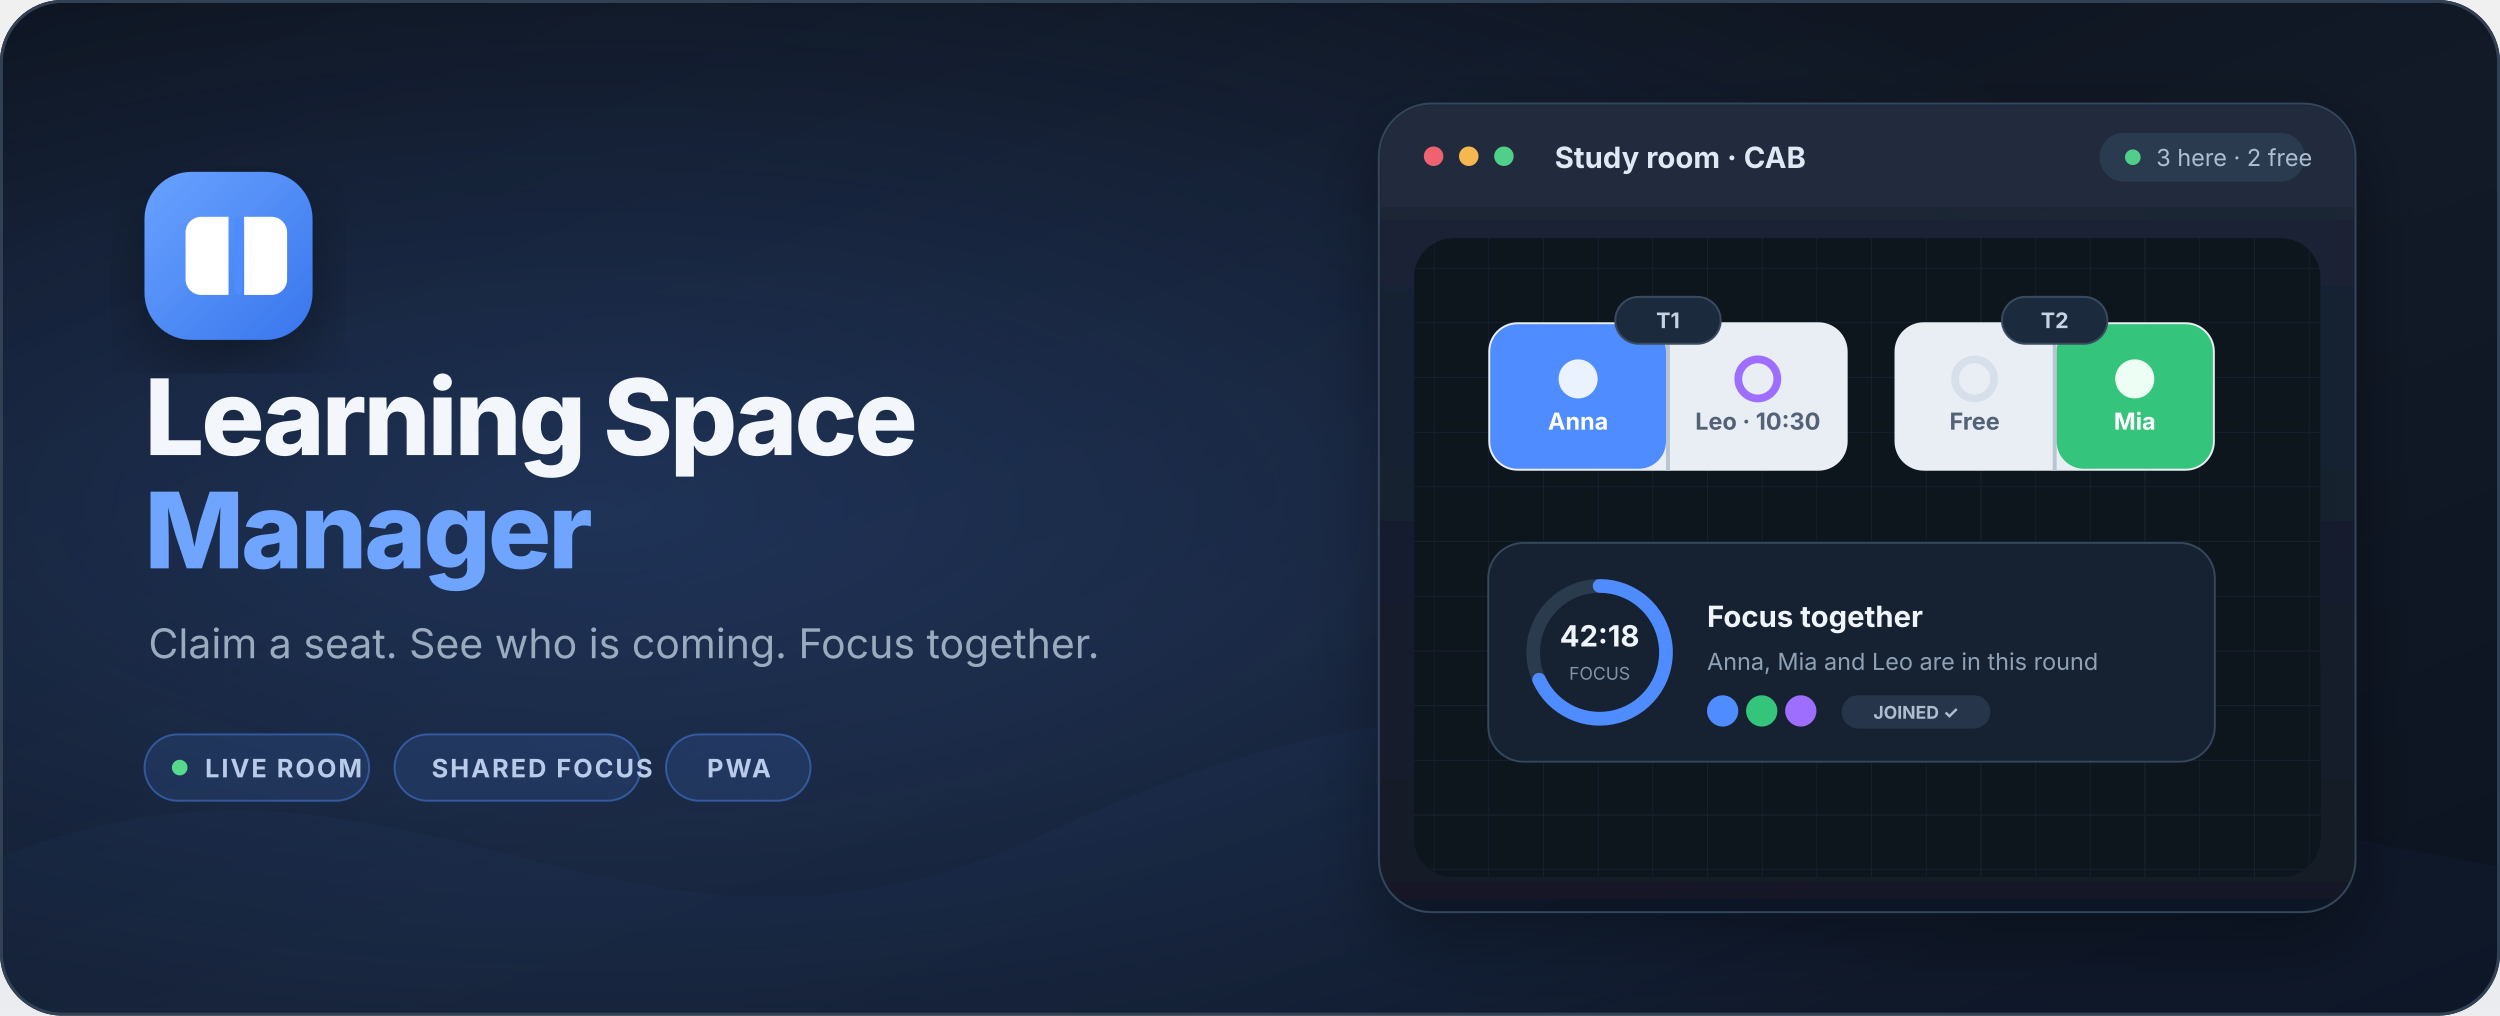
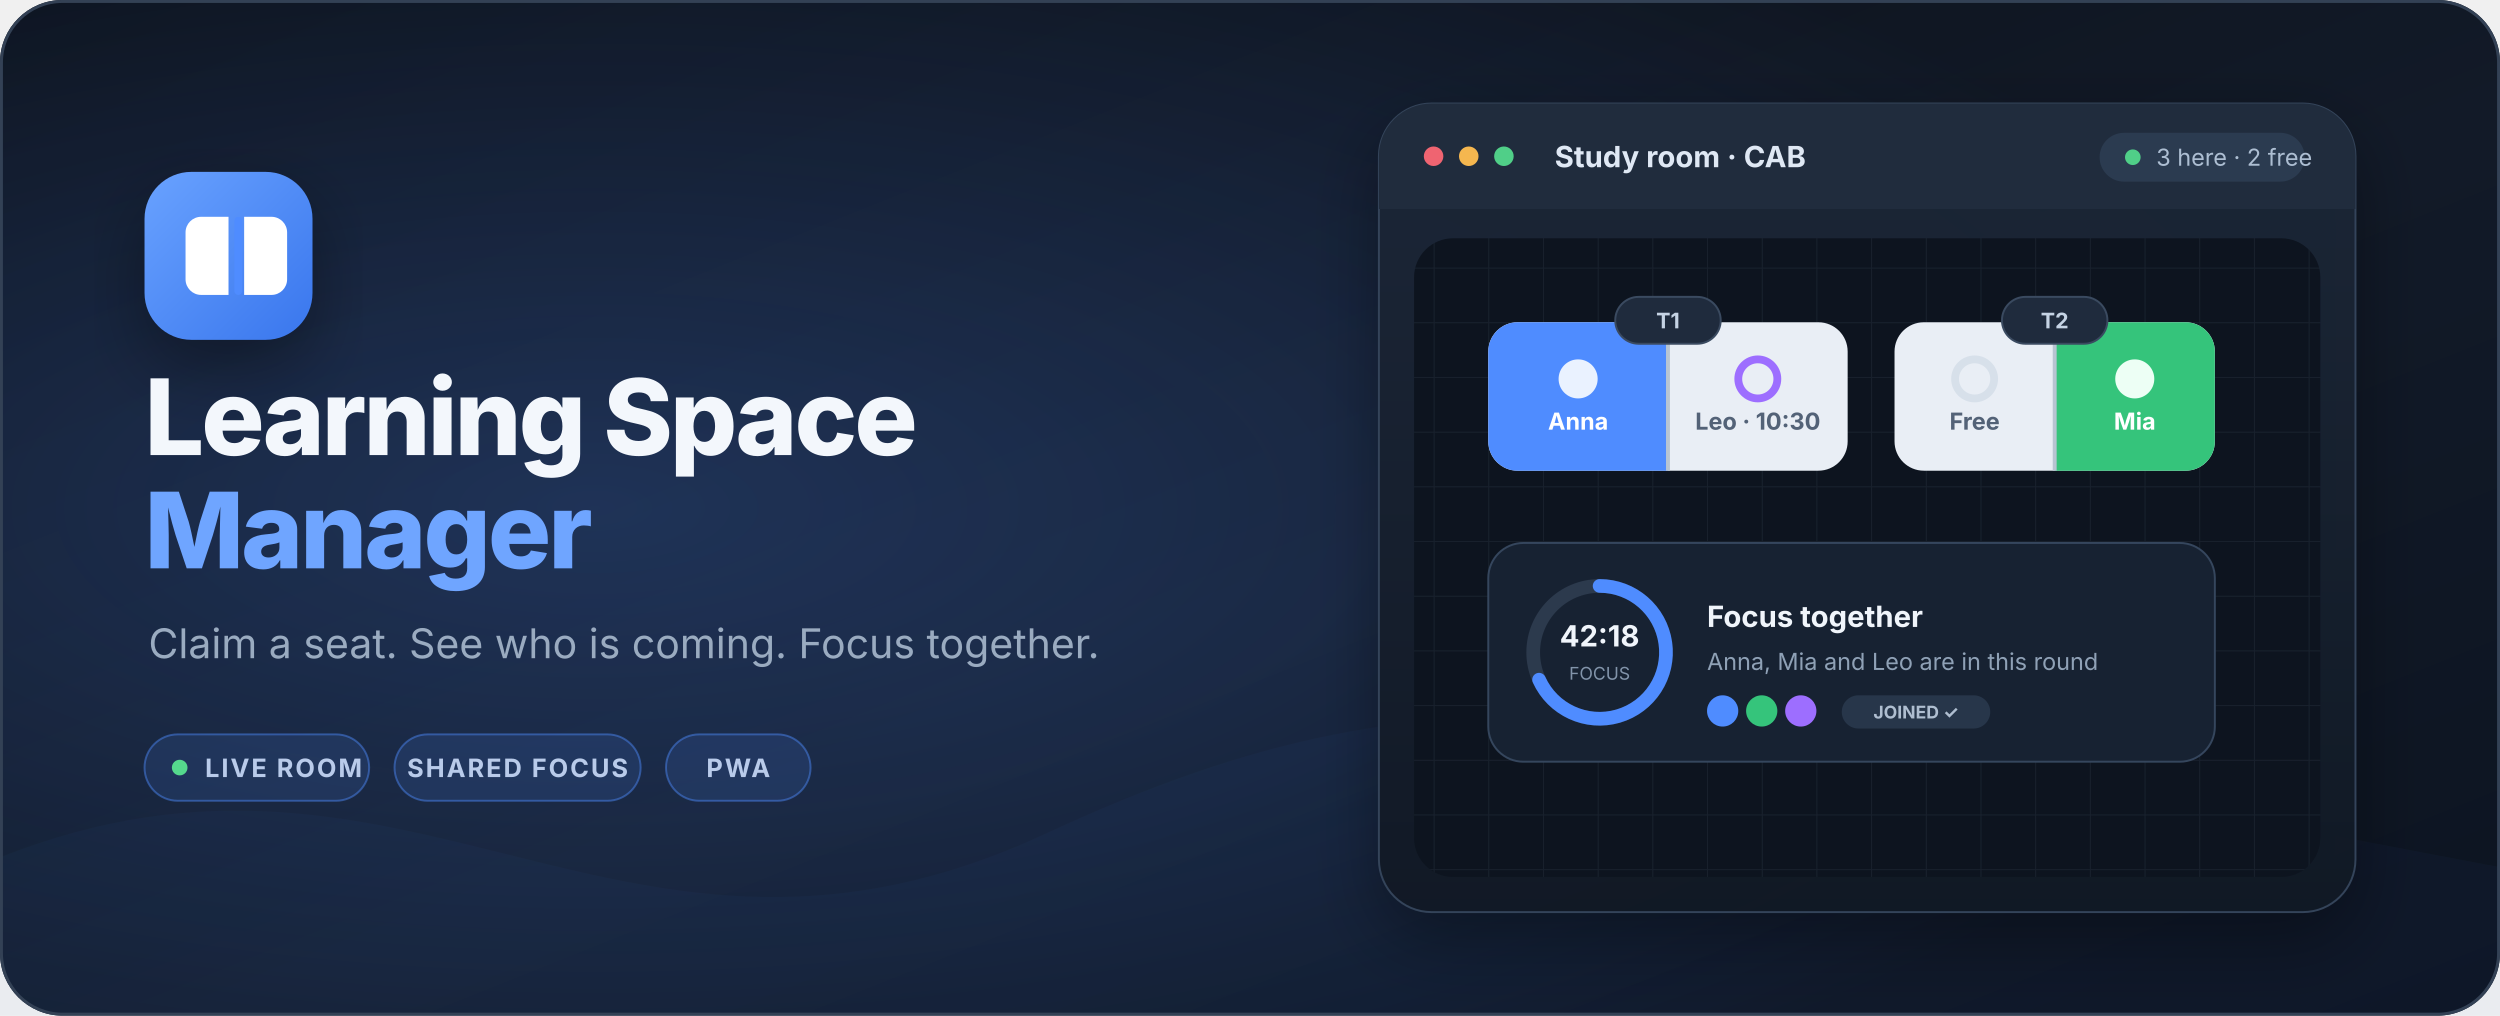
- <svg xmlns="http://www.w3.org/2000/svg" width="1280" height="520" viewBox="0 0 1280 520" role="img" aria-labelledby="title desc">
+ <svg xmlns="http://www.w3.org/2000/svg" width="1280" height="520" viewBox="0 0 1280 520" role="img" aria-labelledby="title desc" text-rendering="geometricPrecision">
  <defs>
    <linearGradient id="background" x1="0" y1="0" x2="1" y2="1">
      <stop offset="0" stop-color="#0b0f16" />
      <stop offset="0.55" stop-color="#121a28" />
      <stop offset="1" stop-color="#0c1421" />
    </linearGradient>
    <linearGradient id="brand" x1="0" y1="0" x2="1" y2="1">
      <stop offset="0" stop-color="#69a2ff" />
      <stop offset="1" stop-color="#3976ed" />
    </linearGradient>
    <linearGradient id="glass" x1="0" y1="0" x2="0" y2="1">
      <stop offset="0" stop-color="#1c2738" stop-opacity="0.96" />
      <stop offset="1" stop-color="#111925" stop-opacity="0.96" />
    </linearGradient>
    <radialGradient id="glow" cx="0.24" cy="0.5" r="0.7">
      <stop offset="0" stop-color="#4f8cff" stop-opacity="0.24" />
      <stop offset="1" stop-color="#4f8cff" stop-opacity="0" />
    </radialGradient>
    <pattern id="grid" width="28" height="28" patternUnits="userSpaceOnUse">
      <path d="M28 0H0V28" fill="none" stroke="#8ba0bd" stroke-opacity="0.09" stroke-width="1" />
    </pattern>
-     <filter id="shadow" x="-20%" y="-20%" width="140%" height="140%">
-       <feDropShadow dx="0" dy="14" stdDeviation="18" flood-color="#000" flood-opacity="0.35" />
+     <filter id="shadow" x="-30%" y="-30%" width="160%" height="180%" color-interpolation-filters="sRGB">
+       <feGaussianBlur in="SourceAlpha" stdDeviation="18" result="blur" />
+       <feOffset in="blur" dx="0" dy="14" result="offsetBlur" />
+       <feFlood flood-color="#000" flood-opacity="0.35" result="shadowColor" />
+       <feComposite in="shadowColor" in2="offsetBlur" operator="in" result="shadow" />
+       <feMerge>
+         <feMergeNode in="shadow" />
+         <feMergeNode in="SourceGraphic" />
+       </feMerge>
    </filter>
+     <clipPath id="appClip" clipPathUnits="userSpaceOnUse">
+       <rect width="500" height="414" rx="27" />
+     </clipPath>
  </defs>
  <rect width="1280" height="520" rx="32" fill="url(#background)" />
  <rect width="1280" height="520" rx="32" fill="url(#glow)" />
  <path d="M0 439C211 355 320 527 535 427S855 364 1280 444V520H0Z" fill="#4f8cff" opacity="0.035" />
  <g transform="translate(74 88)">
    <g filter="url(#shadow)">
      <rect width="86" height="86" rx="24" fill="url(#brand)" />
      <path d="M21 31a8 8 0 0 1 8-8h14v40H29a8 8 0 0 1-8-8V31Zm44-8a8 8 0 0 1 8 8v24a8 8 0 0 1-8 8H51V23h14Z" fill="white" />
      <rect x="46" y="23" width="4" height="40" rx="2" fill="#4f8cff" />
    </g>
    <text x="0" y="145" fill="#f3f7fc" font-family="Inter,Segoe UI,Arial,sans-serif" font-size="54" font-weight="760" letter-spacing="-1.5">Learning Space</text>
    <text x="0" y="203" fill="#6fa5ff" font-family="Inter,Segoe UI,Arial,sans-serif" font-size="54" font-weight="760" letter-spacing="-1.5">Manager</text>
    <text x="2" y="249" fill="#9aabc0" font-family="Inter,Segoe UI,Arial,sans-serif" font-size="21">Claim a seat. See who is coming. Focus together.</text>
    <g transform="translate(0 288)" font-family="Inter,Segoe UI,Arial,sans-serif" font-size="13" font-weight="700" letter-spacing="1">
      <rect width="115" height="34" rx="17" fill="#4f8cff" fill-opacity="0.13" stroke="#4f8cff" stroke-opacity="0.45" />
      <circle cx="18" cy="17" r="4" fill="#55d98d" />
-       <text x="31" y="22" fill="#b9cbea">LIVE ROOM</text>
+       <text x="31" y="17" fill="#b9cbea" dominant-baseline="middle">LIVE ROOM</text>
      <rect x="128" width="126" height="34" rx="17" fill="#4f8cff" fill-opacity="0.13" stroke="#4f8cff" stroke-opacity="0.45" />
-       <text x="147" y="22" fill="#b9cbea">SHARED FOCUS</text>
+       <text x="191" y="17" fill="#b9cbea" text-anchor="middle" dominant-baseline="middle">SHARED FOCUS</text>
      <rect x="267" width="74" height="34" rx="17" fill="#4f8cff" fill-opacity="0.13" stroke="#4f8cff" stroke-opacity="0.45" />
-       <text x="288" y="22" fill="#b9cbea">PWA</text>
+       <text x="304" y="17" fill="#b9cbea" text-anchor="middle" dominant-baseline="middle">PWA</text>
    </g>
  </g>
  <g transform="translate(706 53)" filter="url(#shadow)">
    <rect width="500" height="414" rx="27" fill="url(#glass)" stroke="#34445a" />
-     <rect x="1" y="1" width="498" height="52" rx="26" fill="#202c3d" />
-     <path d="M1 27a26 26 0 0 1 26-26h446a26 26 0 0 1 26 26v26H1Z" fill="#202c3d" />
+     <rect width="500" height="54" fill="#202c3d" clip-path="url(#appClip)" />
    <circle cx="28" cy="27" r="5" fill="#ef6471" />
    <circle cx="46" cy="27" r="5" fill="#f5b74f" />
    <circle cx="64" cy="27" r="5" fill="#50cf88" />
-     <text x="90" y="33" fill="#dfe8f4" font-family="Inter,Segoe UI,Arial,sans-serif" font-size="15" font-weight="650">Study room · CAB</text>
+     <text x="90" y="27" fill="#dfe8f4" font-family="Inter,Segoe UI,Arial,sans-serif" font-size="15" font-weight="650" dominant-baseline="middle">Study room · CAB</text>
    <rect x="369" y="15" width="105" height="25" rx="12.5" fill="#2b3b50" />
    <circle cx="386" cy="27.5" r="4" fill="#50cf88" />
-     <text x="398" y="32" fill="#adbed2" font-family="Inter,Segoe UI,Arial,sans-serif" font-size="12">3 here · 2 free</text>
+     <text x="398" y="27.5" fill="#adbed2" font-family="Inter,Segoe UI,Arial,sans-serif" font-size="12" dominant-baseline="middle">3 here · 2 free</text>
    <rect x="18" y="69" width="464" height="327" rx="20" fill="#0d141f" />
    <rect x="18" y="69" width="464" height="327" rx="20" fill="url(#grid)" />
    <g transform="translate(56 112)" font-family="Inter,Segoe UI,Arial,sans-serif">
      <rect width="184" height="76" rx="15" fill="#e9eef5" />
+       <path d="M15 0H92V76H15A15 15 0 0 1 0 61V15A15 15 0 0 1 15 0Z" fill="#4f8cff" />
      <path d="M92 0v76" stroke="#b8c4d2" stroke-width="2" />
-       <rect x="1" y="1" width="90" height="74" rx="14" fill="#4f8cff" />
      <circle cx="46" cy="29" r="10" fill="#eaf2ff" />
      <text x="46" y="55" fill="white" font-size="12" font-weight="700" text-anchor="middle">Anna</text>
      <circle cx="138" cy="29" r="10" fill="none" stroke="#9d6eff" stroke-width="4" />
      <text x="138" y="55" fill="#536277" font-size="12" font-weight="700" text-anchor="middle">Leo · 10:30</text>
      <rect x="65" y="-13" width="54" height="24" rx="12" fill="#1f2b3d" stroke="#3a4a60" />
-       <text x="92" y="3" fill="#c5d3e4" font-size="11" font-weight="700" text-anchor="middle">T1</text>
+       <text x="92" y="-1" fill="#c5d3e4" font-size="11" font-weight="700" text-anchor="middle" dominant-baseline="middle">T1</text>
    </g>
    <g transform="translate(264 112)" font-family="Inter,Segoe UI,Arial,sans-serif">
      <rect width="164" height="76" rx="15" fill="#e9eef5" />
+       <path d="M82 0H149A15 15 0 0 1 164 15V61A15 15 0 0 1 149 76H82Z" fill="#35c47b" />
      <path d="M82 0v76" stroke="#b8c4d2" stroke-width="2" />
-       <rect x="83" y="1" width="80" height="74" rx="14" fill="#35c47b" />
      <circle cx="41" cy="29" r="10" fill="none" stroke="#d7e0ea" stroke-width="4" />
      <text x="41" y="55" fill="#536277" font-size="12" font-weight="700" text-anchor="middle">Free</text>
      <circle cx="123" cy="29" r="10" fill="#edfff5" />
      <text x="123" y="55" fill="white" font-size="12" font-weight="700" text-anchor="middle">Mia</text>
      <rect x="55" y="-13" width="54" height="24" rx="12" fill="#1f2b3d" stroke="#3a4a60" />
-       <text x="82" y="3" fill="#c5d3e4" font-size="11" font-weight="700" text-anchor="middle">T2</text>
+       <text x="82" y="-1" fill="#c5d3e4" font-size="11" font-weight="700" text-anchor="middle" dominant-baseline="middle">T2</text>
    </g>
    <g transform="translate(56 225)" font-family="Inter,Segoe UI,Arial,sans-serif">
      <rect width="372" height="112" rx="18" fill="#172232" stroke="#35465d" />
      <circle cx="57" cy="56" r="34" fill="none" stroke="#2c3a4d" stroke-width="7" />
      <path d="M57 22a34 34 0 1 1-31 48" fill="none" stroke="#4f8cff" stroke-width="7" stroke-linecap="round" />
      <text x="57" y="53" fill="#f0f5fb" font-size="15" font-weight="750" text-anchor="middle">42:18</text>
      <text x="57" y="70" fill="#8294aa" font-size="9" text-anchor="middle">FOCUS</text>
      <text x="112" y="43" fill="#f0f5fb" font-size="15" font-weight="700">Focus together</text>
      <text x="112" y="65" fill="#8fa1b6" font-size="12">Anna, Mia and Leo are in this round</text>
      <g transform="translate(112 78)">
        <circle cx="8" cy="8" r="8" fill="#4f8cff" />
        <circle cx="28" cy="8" r="8" fill="#35c47b" />
        <circle cx="48" cy="8" r="8" fill="#9d6eff" />
        <rect x="69" y="0" width="76" height="17" rx="8.5" fill="#27364a" />
-         <text x="107" y="12" fill="#afbed0" font-size="9" font-weight="700" text-anchor="middle">JOINED ✓</text>
+         <text x="107" y="8.5" fill="#afbed0" font-size="9" font-weight="700" text-anchor="middle" dominant-baseline="middle">JOINED ✓</text>
      </g>
    </g>
  </g>
  <rect x="0.75" y="0.75" width="1278.5" height="518.5" rx="31.25" fill="none" stroke="#334155" stroke-width="1.5" />
</svg>
